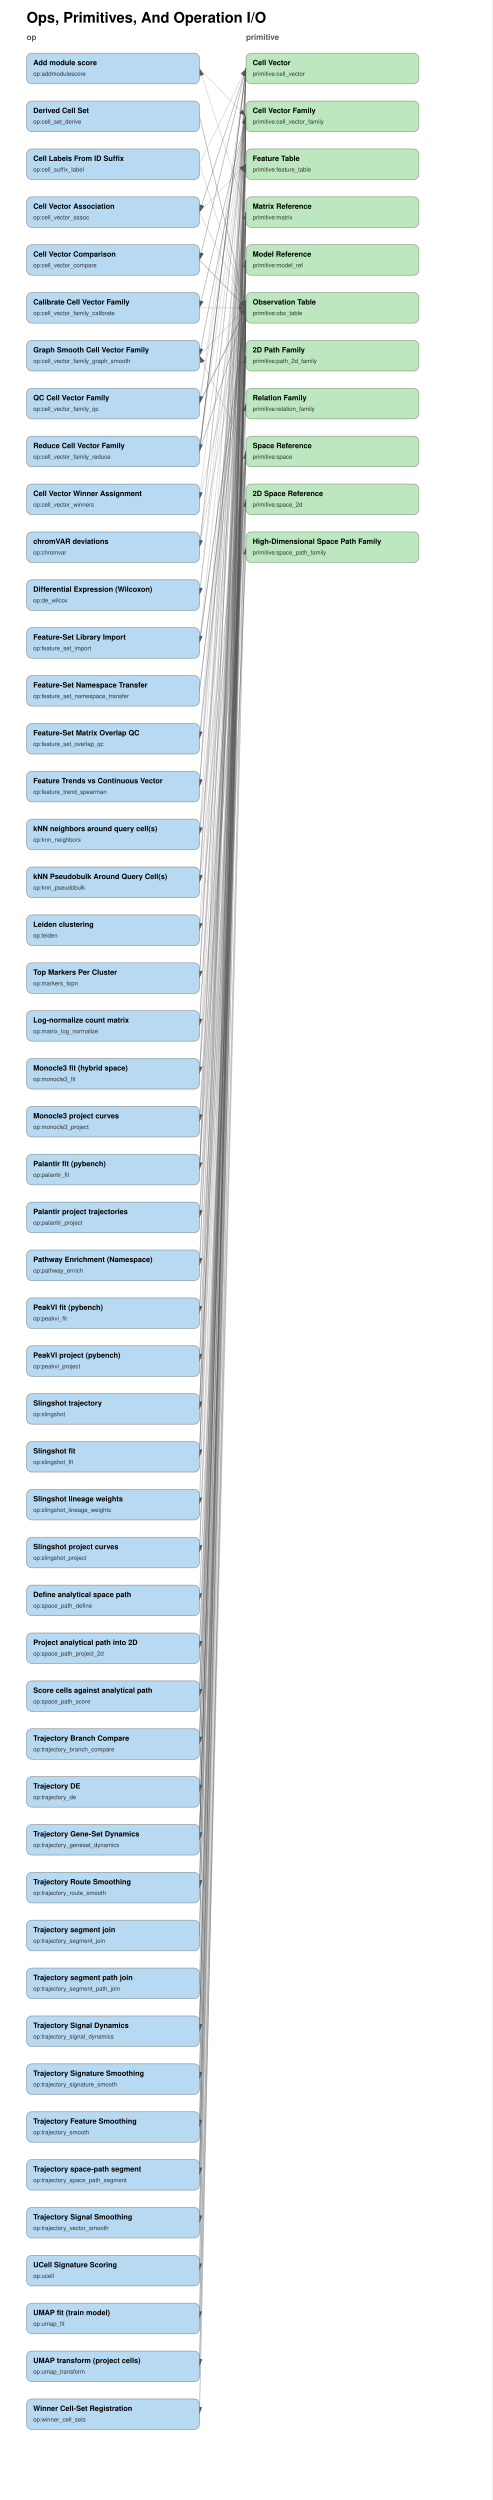
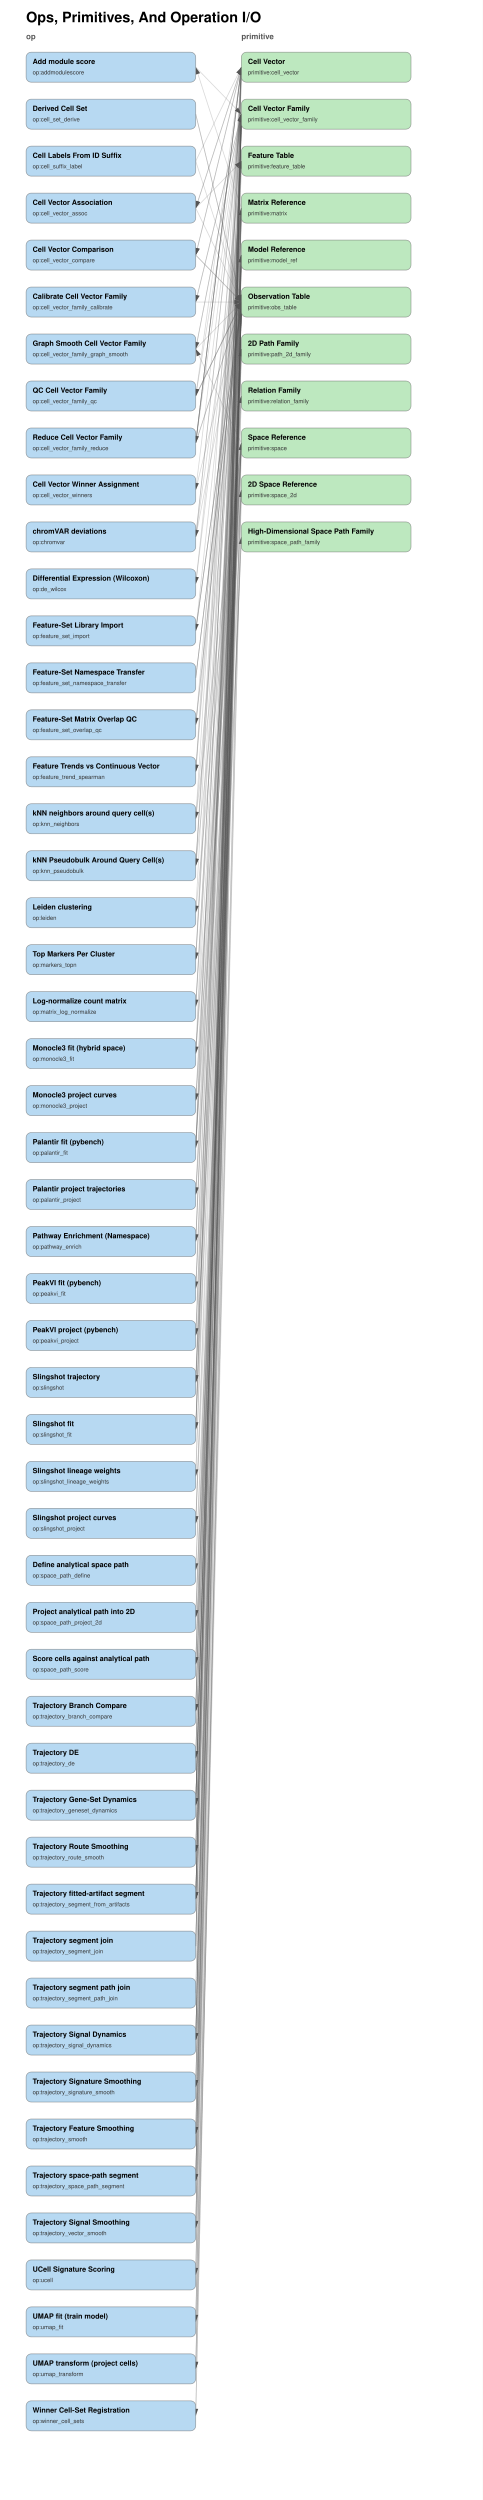
- <svg xmlns="http://www.w3.org/2000/svg" width="740" height="3760" viewBox="0 0 740 3760">
+ <svg xmlns="http://www.w3.org/2000/svg" width="740" height="3832" viewBox="0 0 740 3832">
  <rect width="100%" height="100%" fill="white" />
  <defs>
    <marker id="arrow" markerWidth="10" markerHeight="10" refX="9" refY="3" orient="auto" markerUnits="strokeWidth">
      <path d="M0,0 L0,6 L9,3 z" fill="#555" />
    </marker>
  </defs>
  <text x="40" y="34" font-family="Helvetica,Arial,sans-serif" font-size="22" font-weight="700">Ops, Primitives, And Operation I/O</text>
  <text x="40" y="60" font-family="Helvetica,Arial,sans-serif" font-size="12" font-weight="700" fill="#555">op</text>
  <text x="370" y="60" font-family="Helvetica,Arial,sans-serif" font-size="12" font-weight="700" fill="#555">primitive</text>
  <line x1="370" y1="103" x2="300" y2="319" stroke="#555" stroke-opacity="0.22" stroke-width="1.2" marker-end="url(#arrow)" />
  <line x1="370" y1="103" x2="300" y2="319" stroke="#555" stroke-opacity="0.22" stroke-width="1.2" marker-end="url(#arrow)" />
  <line x1="370" y1="103" x2="300" y2="391" stroke="#555" stroke-opacity="0.22" stroke-width="1.2" marker-end="url(#arrow)" />
  <line x1="370" y1="103" x2="300" y2="391" stroke="#555" stroke-opacity="0.22" stroke-width="1.2" marker-end="url(#arrow)" />
  <line x1="370" y1="103" x2="300" y2="607" stroke="#555" stroke-opacity="0.22" stroke-width="1.2" marker-end="url(#arrow)" />
  <line x1="370" y1="103" x2="300" y2="1183" stroke="#555" stroke-opacity="0.22" stroke-width="1.2" marker-end="url(#arrow)" />
  <line x1="370" y1="103" x2="300" y2="1471" stroke="#555" stroke-opacity="0.22" stroke-width="1.2" marker-end="url(#arrow)" />
  <line x1="370" y1="103" x2="300" y2="2119" stroke="#555" stroke-opacity="0.22" stroke-width="1.2" marker-end="url(#arrow)" />
  <line x1="370" y1="103" x2="300" y2="2191" stroke="#555" stroke-opacity="0.22" stroke-width="1.2" marker-end="url(#arrow)" />
  <line x1="370" y1="103" x2="300" y2="2839" stroke="#555" stroke-opacity="0.22" stroke-width="1.2" marker-end="url(#arrow)" />
  <line x1="370" y1="175" x2="300" y2="463" stroke="#555" stroke-opacity="0.22" stroke-width="1.2" marker-end="url(#arrow)" />
  <line x1="370" y1="175" x2="300" y2="535" stroke="#555" stroke-opacity="0.22" stroke-width="1.2" marker-end="url(#arrow)" />
  <line x1="370" y1="175" x2="300" y2="607" stroke="#555" stroke-opacity="0.22" stroke-width="1.2" marker-end="url(#arrow)" />
  <line x1="370" y1="175" x2="300" y2="679" stroke="#555" stroke-opacity="0.22" stroke-width="1.2" marker-end="url(#arrow)" />
  <line x1="370" y1="175" x2="300" y2="751" stroke="#555" stroke-opacity="0.22" stroke-width="1.2" marker-end="url(#arrow)" />
  <line x1="370" y1="175" x2="300" y2="2623" stroke="#555" stroke-opacity="0.22" stroke-width="1.2" marker-end="url(#arrow)" />
  <line x1="370" y1="175" x2="300" y2="2767" stroke="#555" stroke-opacity="0.22" stroke-width="1.2" marker-end="url(#arrow)" />
-   <line x1="370" y1="175" x2="300" y2="3055" stroke="#555" stroke-opacity="0.22" stroke-width="1.2" marker-end="url(#arrow)" />
-   <line x1="370" y1="175" x2="300" y2="3055" stroke="#555" stroke-opacity="0.22" stroke-width="1.2" marker-end="url(#arrow)" />
-   <line x1="370" y1="175" x2="300" y2="3271" stroke="#555" stroke-opacity="0.22" stroke-width="1.2" marker-end="url(#arrow)" />
+   <line x1="370" y1="175" x2="300" y2="2911" stroke="#555" stroke-opacity="0.22" stroke-width="1.2" marker-end="url(#arrow)" />
+   <line x1="370" y1="175" x2="300" y2="2911" stroke="#555" stroke-opacity="0.22" stroke-width="1.2" marker-end="url(#arrow)" />
+   <line x1="370" y1="175" x2="300" y2="2911" stroke="#555" stroke-opacity="0.22" stroke-width="1.2" marker-end="url(#arrow)" />
+   <line x1="370" y1="175" x2="300" y2="3127" stroke="#555" stroke-opacity="0.22" stroke-width="1.2" marker-end="url(#arrow)" />
+   <line x1="370" y1="175" x2="300" y2="3127" stroke="#555" stroke-opacity="0.22" stroke-width="1.2" marker-end="url(#arrow)" />
  <line x1="370" y1="175" x2="300" y2="3343" stroke="#555" stroke-opacity="0.22" stroke-width="1.2" marker-end="url(#arrow)" />
+   <line x1="370" y1="175" x2="300" y2="3415" stroke="#555" stroke-opacity="0.22" stroke-width="1.2" marker-end="url(#arrow)" />
  <line x1="370" y1="247" x2="300" y2="1903" stroke="#555" stroke-opacity="0.22" stroke-width="1.2" marker-end="url(#arrow)" />
  <line x1="370" y1="319" x2="300" y2="103" stroke="#555" stroke-opacity="0.22" stroke-width="1.2" marker-end="url(#arrow)" />
  <line x1="370" y1="319" x2="300" y2="823" stroke="#555" stroke-opacity="0.22" stroke-width="1.2" marker-end="url(#arrow)" />
  <line x1="370" y1="319" x2="300" y2="895" stroke="#555" stroke-opacity="0.22" stroke-width="1.2" marker-end="url(#arrow)" />
  <line x1="370" y1="319" x2="300" y2="967" stroke="#555" stroke-opacity="0.22" stroke-width="1.2" marker-end="url(#arrow)" />
  <line x1="370" y1="319" x2="300" y2="1111" stroke="#555" stroke-opacity="0.22" stroke-width="1.2" marker-end="url(#arrow)" />
  <line x1="370" y1="319" x2="300" y2="1183" stroke="#555" stroke-opacity="0.22" stroke-width="1.2" marker-end="url(#arrow)" />
  <line x1="370" y1="319" x2="300" y2="1327" stroke="#555" stroke-opacity="0.22" stroke-width="1.2" marker-end="url(#arrow)" />
  <line x1="370" y1="319" x2="300" y2="1471" stroke="#555" stroke-opacity="0.22" stroke-width="1.2" marker-end="url(#arrow)" />
  <line x1="370" y1="319" x2="300" y2="1543" stroke="#555" stroke-opacity="0.22" stroke-width="1.2" marker-end="url(#arrow)" />
  <line x1="370" y1="319" x2="300" y2="1903" stroke="#555" stroke-opacity="0.22" stroke-width="1.2" marker-end="url(#arrow)" />
  <line x1="370" y1="319" x2="300" y2="1975" stroke="#555" stroke-opacity="0.22" stroke-width="1.2" marker-end="url(#arrow)" />
  <line x1="370" y1="319" x2="300" y2="2047" stroke="#555" stroke-opacity="0.22" stroke-width="1.2" marker-end="url(#arrow)" />
  <line x1="370" y1="319" x2="300" y2="2623" stroke="#555" stroke-opacity="0.22" stroke-width="1.2" marker-end="url(#arrow)" />
  <line x1="370" y1="319" x2="300" y2="2695" stroke="#555" stroke-opacity="0.22" stroke-width="1.2" marker-end="url(#arrow)" />
  <line x1="370" y1="319" x2="300" y2="2767" stroke="#555" stroke-opacity="0.22" stroke-width="1.2" marker-end="url(#arrow)" />
  <line x1="370" y1="319" x2="300" y2="2839" stroke="#555" stroke-opacity="0.22" stroke-width="1.2" marker-end="url(#arrow)" />
-   <line x1="370" y1="319" x2="300" y2="3127" stroke="#555" stroke-opacity="0.22" stroke-width="1.2" marker-end="url(#arrow)" />
  <line x1="370" y1="319" x2="300" y2="3199" stroke="#555" stroke-opacity="0.22" stroke-width="1.2" marker-end="url(#arrow)" />
-   <line x1="370" y1="319" x2="300" y2="3415" stroke="#555" stroke-opacity="0.22" stroke-width="1.2" marker-end="url(#arrow)" />
+   <line x1="370" y1="319" x2="300" y2="3271" stroke="#555" stroke-opacity="0.22" stroke-width="1.2" marker-end="url(#arrow)" />
+   <line x1="370" y1="319" x2="300" y2="3487" stroke="#555" stroke-opacity="0.22" stroke-width="1.2" marker-end="url(#arrow)" />
  <line x1="370" y1="391" x2="300" y2="1687" stroke="#555" stroke-opacity="0.22" stroke-width="1.2" marker-end="url(#arrow)" />
  <line x1="370" y1="391" x2="300" y2="1831" stroke="#555" stroke-opacity="0.22" stroke-width="1.2" marker-end="url(#arrow)" />
  <line x1="370" y1="391" x2="300" y2="2047" stroke="#555" stroke-opacity="0.22" stroke-width="1.2" marker-end="url(#arrow)" />
  <line x1="370" y1="391" x2="300" y2="2263" stroke="#555" stroke-opacity="0.22" stroke-width="1.2" marker-end="url(#arrow)" />
  <line x1="370" y1="391" x2="300" y2="2335" stroke="#555" stroke-opacity="0.22" stroke-width="1.2" marker-end="url(#arrow)" />
  <line x1="370" y1="391" x2="300" y2="2695" stroke="#555" stroke-opacity="0.22" stroke-width="1.2" marker-end="url(#arrow)" />
  <line x1="370" y1="391" x2="300" y2="2767" stroke="#555" stroke-opacity="0.22" stroke-width="1.2" marker-end="url(#arrow)" />
-   <line x1="370" y1="391" x2="300" y2="3055" stroke="#555" stroke-opacity="0.22" stroke-width="1.2" marker-end="url(#arrow)" />
+   <line x1="370" y1="391" x2="300" y2="2911" stroke="#555" stroke-opacity="0.22" stroke-width="1.2" marker-end="url(#arrow)" />
  <line x1="370" y1="391" x2="300" y2="3127" stroke="#555" stroke-opacity="0.22" stroke-width="1.2" marker-end="url(#arrow)" />
  <line x1="370" y1="391" x2="300" y2="3199" stroke="#555" stroke-opacity="0.22" stroke-width="1.2" marker-end="url(#arrow)" />
-   <line x1="370" y1="391" x2="300" y2="3343" stroke="#555" stroke-opacity="0.22" stroke-width="1.2" marker-end="url(#arrow)" />
-   <line x1="370" y1="391" x2="300" y2="3559" stroke="#555" stroke-opacity="0.22" stroke-width="1.2" marker-end="url(#arrow)" />
-   <line x1="370" y1="463" x2="300" y2="3631" stroke="#555" stroke-opacity="0.22" stroke-width="1.2" marker-end="url(#arrow)" />
-   <line x1="370" y1="535" x2="300" y2="3271" stroke="#555" stroke-opacity="0.22" stroke-width="1.2" marker-end="url(#arrow)" />
+   <line x1="370" y1="391" x2="300" y2="3271" stroke="#555" stroke-opacity="0.22" stroke-width="1.2" marker-end="url(#arrow)" />
+   <line x1="370" y1="391" x2="300" y2="3415" stroke="#555" stroke-opacity="0.22" stroke-width="1.2" marker-end="url(#arrow)" />
+   <line x1="370" y1="391" x2="300" y2="3631" stroke="#555" stroke-opacity="0.22" stroke-width="1.2" marker-end="url(#arrow)" />
+   <line x1="370" y1="463" x2="300" y2="3703" stroke="#555" stroke-opacity="0.22" stroke-width="1.2" marker-end="url(#arrow)" />
+   <line x1="370" y1="535" x2="300" y2="2911" stroke="#555" stroke-opacity="0.22" stroke-width="1.2" marker-end="url(#arrow)" />
+   <line x1="370" y1="535" x2="300" y2="3343" stroke="#555" stroke-opacity="0.22" stroke-width="1.2" marker-end="url(#arrow)" />
  <line x1="370" y1="607" x2="300" y2="2623" stroke="#555" stroke-opacity="0.22" stroke-width="1.2" marker-end="url(#arrow)" />
  <line x1="370" y1="607" x2="300" y2="2839" stroke="#555" stroke-opacity="0.22" stroke-width="1.2" marker-end="url(#arrow)" />
  <line x1="370" y1="679" x2="300" y2="535" stroke="#555" stroke-opacity="0.22" stroke-width="1.2" marker-end="url(#arrow)" />
  <line x1="370" y1="679" x2="300" y2="1255" stroke="#555" stroke-opacity="0.22" stroke-width="1.2" marker-end="url(#arrow)" />
  <line x1="370" y1="679" x2="300" y2="1327" stroke="#555" stroke-opacity="0.22" stroke-width="1.2" marker-end="url(#arrow)" />
  <line x1="370" y1="679" x2="300" y2="1399" stroke="#555" stroke-opacity="0.22" stroke-width="1.2" marker-end="url(#arrow)" />
  <line x1="370" y1="679" x2="300" y2="1615" stroke="#555" stroke-opacity="0.22" stroke-width="1.2" marker-end="url(#arrow)" />
  <line x1="370" y1="679" x2="300" y2="1759" stroke="#555" stroke-opacity="0.22" stroke-width="1.2" marker-end="url(#arrow)" />
  <line x1="370" y1="679" x2="300" y2="2119" stroke="#555" stroke-opacity="0.22" stroke-width="1.2" marker-end="url(#arrow)" />
  <line x1="370" y1="679" x2="300" y2="2119" stroke="#555" stroke-opacity="0.22" stroke-width="1.2" marker-end="url(#arrow)" />
  <line x1="370" y1="679" x2="300" y2="2191" stroke="#555" stroke-opacity="0.22" stroke-width="1.2" marker-end="url(#arrow)" />
  <line x1="370" y1="679" x2="300" y2="2407" stroke="#555" stroke-opacity="0.22" stroke-width="1.2" marker-end="url(#arrow)" />
  <line x1="370" y1="679" x2="300" y2="2551" stroke="#555" stroke-opacity="0.22" stroke-width="1.2" marker-end="url(#arrow)" />
-   <line x1="370" y1="679" x2="300" y2="3487" stroke="#555" stroke-opacity="0.22" stroke-width="1.2" marker-end="url(#arrow)" />
  <line x1="370" y1="679" x2="300" y2="3559" stroke="#555" stroke-opacity="0.22" stroke-width="1.2" marker-end="url(#arrow)" />
+   <line x1="370" y1="679" x2="300" y2="3631" stroke="#555" stroke-opacity="0.22" stroke-width="1.2" marker-end="url(#arrow)" />
  <line x1="370" y1="751" x2="300" y2="1687" stroke="#555" stroke-opacity="0.22" stroke-width="1.2" marker-end="url(#arrow)" />
  <line x1="370" y1="751" x2="300" y2="1831" stroke="#555" stroke-opacity="0.22" stroke-width="1.2" marker-end="url(#arrow)" />
  <line x1="370" y1="751" x2="300" y2="2335" stroke="#555" stroke-opacity="0.22" stroke-width="1.2" marker-end="url(#arrow)" />
  <line x1="370" y1="751" x2="300" y2="2479" stroke="#555" stroke-opacity="0.22" stroke-width="1.2" marker-end="url(#arrow)" />
  <line x1="370" y1="823" x2="300" y2="2479" stroke="#555" stroke-opacity="0.22" stroke-width="1.2" marker-end="url(#arrow)" />
  <line x1="370" y1="823" x2="300" y2="2551" stroke="#555" stroke-opacity="0.22" stroke-width="1.2" marker-end="url(#arrow)" />
  <line x1="300" y1="103" x2="370" y2="175" stroke="#555" stroke-opacity="0.22" stroke-width="1.2" marker-end="url(#arrow)" />
  <line x1="300" y1="175" x2="370" y2="463" stroke="#555" stroke-opacity="0.22" stroke-width="1.2" marker-end="url(#arrow)" />
  <line x1="300" y1="175" x2="370" y2="463" stroke="#555" stroke-opacity="0.22" stroke-width="1.2" marker-end="url(#arrow)" />
  <line x1="300" y1="247" x2="370" y2="103" stroke="#555" stroke-opacity="0.22" stroke-width="1.2" marker-end="url(#arrow)" />
  <line x1="300" y1="247" x2="370" y2="463" stroke="#555" stroke-opacity="0.22" stroke-width="1.2" marker-end="url(#arrow)" />
  <line x1="300" y1="319" x2="370" y2="247" stroke="#555" stroke-opacity="0.22" stroke-width="1.2" marker-end="url(#arrow)" />
  <line x1="300" y1="319" x2="370" y2="463" stroke="#555" stroke-opacity="0.22" stroke-width="1.2" marker-end="url(#arrow)" />
  <line x1="300" y1="391" x2="370" y2="463" stroke="#555" stroke-opacity="0.22" stroke-width="1.2" marker-end="url(#arrow)" />
  <line x1="300" y1="391" x2="370" y2="463" stroke="#555" stroke-opacity="0.22" stroke-width="1.2" marker-end="url(#arrow)" />
  <line x1="300" y1="463" x2="370" y2="175" stroke="#555" stroke-opacity="0.22" stroke-width="1.2" marker-end="url(#arrow)" />
  <line x1="300" y1="463" x2="370" y2="463" stroke="#555" stroke-opacity="0.22" stroke-width="1.2" marker-end="url(#arrow)" />
  <line x1="300" y1="535" x2="370" y2="175" stroke="#555" stroke-opacity="0.22" stroke-width="1.2" marker-end="url(#arrow)" />
  <line x1="300" y1="535" x2="370" y2="463" stroke="#555" stroke-opacity="0.22" stroke-width="1.2" marker-end="url(#arrow)" />
  <line x1="300" y1="607" x2="370" y2="463" stroke="#555" stroke-opacity="0.22" stroke-width="1.2" marker-end="url(#arrow)" />
  <line x1="300" y1="607" x2="370" y2="463" stroke="#555" stroke-opacity="0.22" stroke-width="1.2" marker-end="url(#arrow)" />
  <line x1="300" y1="607" x2="370" y2="463" stroke="#555" stroke-opacity="0.22" stroke-width="1.2" marker-end="url(#arrow)" />
  <line x1="300" y1="679" x2="370" y2="103" stroke="#555" stroke-opacity="0.22" stroke-width="1.2" marker-end="url(#arrow)" />
  <line x1="300" y1="679" x2="370" y2="103" stroke="#555" stroke-opacity="0.22" stroke-width="1.2" marker-end="url(#arrow)" />
  <line x1="300" y1="679" x2="370" y2="103" stroke="#555" stroke-opacity="0.22" stroke-width="1.2" marker-end="url(#arrow)" />
  <line x1="300" y1="679" x2="370" y2="103" stroke="#555" stroke-opacity="0.22" stroke-width="1.2" marker-end="url(#arrow)" />
  <line x1="300" y1="679" x2="370" y2="103" stroke="#555" stroke-opacity="0.22" stroke-width="1.2" marker-end="url(#arrow)" />
  <line x1="300" y1="679" x2="370" y2="463" stroke="#555" stroke-opacity="0.22" stroke-width="1.2" marker-end="url(#arrow)" />
  <line x1="300" y1="679" x2="370" y2="463" stroke="#555" stroke-opacity="0.22" stroke-width="1.2" marker-end="url(#arrow)" />
  <line x1="300" y1="751" x2="370" y2="463" stroke="#555" stroke-opacity="0.22" stroke-width="1.2" marker-end="url(#arrow)" />
  <line x1="300" y1="823" x2="370" y2="175" stroke="#555" stroke-opacity="0.22" stroke-width="1.2" marker-end="url(#arrow)" />
  <line x1="300" y1="823" x2="370" y2="175" stroke="#555" stroke-opacity="0.22" stroke-width="1.2" marker-end="url(#arrow)" />
  <line x1="300" y1="823" x2="370" y2="463" stroke="#555" stroke-opacity="0.22" stroke-width="1.2" marker-end="url(#arrow)" />
  <line x1="300" y1="895" x2="370" y2="247" stroke="#555" stroke-opacity="0.22" stroke-width="1.2" marker-end="url(#arrow)" />
  <line x1="300" y1="967" x2="370" y2="463" stroke="#555" stroke-opacity="0.22" stroke-width="1.2" marker-end="url(#arrow)" />
  <line x1="300" y1="967" x2="370" y2="463" stroke="#555" stroke-opacity="0.22" stroke-width="1.2" marker-end="url(#arrow)" />
  <line x1="300" y1="967" x2="370" y2="463" stroke="#555" stroke-opacity="0.22" stroke-width="1.2" marker-end="url(#arrow)" />
  <line x1="300" y1="1039" x2="370" y2="463" stroke="#555" stroke-opacity="0.22" stroke-width="1.2" marker-end="url(#arrow)" />
  <line x1="300" y1="1039" x2="370" y2="463" stroke="#555" stroke-opacity="0.22" stroke-width="1.2" marker-end="url(#arrow)" />
  <line x1="300" y1="1039" x2="370" y2="463" stroke="#555" stroke-opacity="0.22" stroke-width="1.2" marker-end="url(#arrow)" />
  <line x1="300" y1="1111" x2="370" y2="463" stroke="#555" stroke-opacity="0.22" stroke-width="1.2" marker-end="url(#arrow)" />
  <line x1="300" y1="1111" x2="370" y2="463" stroke="#555" stroke-opacity="0.22" stroke-width="1.2" marker-end="url(#arrow)" />
  <line x1="300" y1="1183" x2="370" y2="247" stroke="#555" stroke-opacity="0.22" stroke-width="1.2" marker-end="url(#arrow)" />
  <line x1="300" y1="1255" x2="370" y2="175" stroke="#555" stroke-opacity="0.22" stroke-width="1.2" marker-end="url(#arrow)" />
  <line x1="300" y1="1255" x2="370" y2="463" stroke="#555" stroke-opacity="0.22" stroke-width="1.2" marker-end="url(#arrow)" />
  <line x1="300" y1="1327" x2="370" y2="175" stroke="#555" stroke-opacity="0.22" stroke-width="1.2" marker-end="url(#arrow)" />
  <line x1="300" y1="1327" x2="370" y2="247" stroke="#555" stroke-opacity="0.22" stroke-width="1.2" marker-end="url(#arrow)" />
  <line x1="300" y1="1399" x2="370" y2="103" stroke="#555" stroke-opacity="0.22" stroke-width="1.2" marker-end="url(#arrow)" />
  <line x1="300" y1="1471" x2="370" y2="247" stroke="#555" stroke-opacity="0.22" stroke-width="1.2" marker-end="url(#arrow)" />
  <line x1="300" y1="1543" x2="370" y2="319" stroke="#555" stroke-opacity="0.22" stroke-width="1.2" marker-end="url(#arrow)" />
  <line x1="300" y1="1543" x2="370" y2="463" stroke="#555" stroke-opacity="0.22" stroke-width="1.2" marker-end="url(#arrow)" />
  <line x1="300" y1="1615" x2="370" y2="103" stroke="#555" stroke-opacity="0.22" stroke-width="1.2" marker-end="url(#arrow)" />
  <line x1="300" y1="1615" x2="370" y2="391" stroke="#555" stroke-opacity="0.22" stroke-width="1.2" marker-end="url(#arrow)" />
  <line x1="300" y1="1615" x2="370" y2="607" stroke="#555" stroke-opacity="0.22" stroke-width="1.2" marker-end="url(#arrow)" />
  <line x1="300" y1="1687" x2="370" y2="535" stroke="#555" stroke-opacity="0.22" stroke-width="1.2" marker-end="url(#arrow)" />
  <line x1="300" y1="1759" x2="370" y2="103" stroke="#555" stroke-opacity="0.22" stroke-width="1.2" marker-end="url(#arrow)" />
  <line x1="300" y1="1759" x2="370" y2="103" stroke="#555" stroke-opacity="0.22" stroke-width="1.2" marker-end="url(#arrow)" />
  <line x1="300" y1="1759" x2="370" y2="391" stroke="#555" stroke-opacity="0.22" stroke-width="1.2" marker-end="url(#arrow)" />
  <line x1="300" y1="1759" x2="370" y2="463" stroke="#555" stroke-opacity="0.22" stroke-width="1.2" marker-end="url(#arrow)" />
  <line x1="300" y1="1759" x2="370" y2="607" stroke="#555" stroke-opacity="0.22" stroke-width="1.2" marker-end="url(#arrow)" />
  <line x1="300" y1="1831" x2="370" y2="535" stroke="#555" stroke-opacity="0.22" stroke-width="1.2" marker-end="url(#arrow)" />
  <line x1="300" y1="1903" x2="370" y2="463" stroke="#555" stroke-opacity="0.22" stroke-width="1.2" marker-end="url(#arrow)" />
  <line x1="300" y1="1975" x2="370" y2="391" stroke="#555" stroke-opacity="0.22" stroke-width="1.2" marker-end="url(#arrow)" />
  <line x1="300" y1="1975" x2="370" y2="679" stroke="#555" stroke-opacity="0.22" stroke-width="1.2" marker-end="url(#arrow)" />
  <line x1="300" y1="2047" x2="370" y2="679" stroke="#555" stroke-opacity="0.22" stroke-width="1.2" marker-end="url(#arrow)" />
  <line x1="300" y1="2119" x2="370" y2="175" stroke="#555" stroke-opacity="0.22" stroke-width="1.2" marker-end="url(#arrow)" />
  <line x1="300" y1="2119" x2="370" y2="535" stroke="#555" stroke-opacity="0.22" stroke-width="1.2" marker-end="url(#arrow)" />
  <line x1="300" y1="2191" x2="370" y2="175" stroke="#555" stroke-opacity="0.22" stroke-width="1.2" marker-end="url(#arrow)" />
  <line x1="300" y1="2191" x2="370" y2="175" stroke="#555" stroke-opacity="0.22" stroke-width="1.2" marker-end="url(#arrow)" />
  <line x1="300" y1="2191" x2="370" y2="391" stroke="#555" stroke-opacity="0.22" stroke-width="1.2" marker-end="url(#arrow)" />
  <line x1="300" y1="2263" x2="370" y2="175" stroke="#555" stroke-opacity="0.22" stroke-width="1.2" marker-end="url(#arrow)" />
  <line x1="300" y1="2335" x2="370" y2="535" stroke="#555" stroke-opacity="0.22" stroke-width="1.2" marker-end="url(#arrow)" />
  <line x1="300" y1="2407" x2="370" y2="823" stroke="#555" stroke-opacity="0.22" stroke-width="1.2" marker-end="url(#arrow)" />
  <line x1="300" y1="2479" x2="370" y2="535" stroke="#555" stroke-opacity="0.22" stroke-width="1.2" marker-end="url(#arrow)" />
  <line x1="300" y1="2551" x2="370" y2="175" stroke="#555" stroke-opacity="0.22" stroke-width="1.2" marker-end="url(#arrow)" />
  <line x1="300" y1="2551" x2="370" y2="463" stroke="#555" stroke-opacity="0.22" stroke-width="1.2" marker-end="url(#arrow)" />
  <line x1="300" y1="2623" x2="370" y2="247" stroke="#555" stroke-opacity="0.22" stroke-width="1.2" marker-end="url(#arrow)" />
  <line x1="300" y1="2623" x2="370" y2="463" stroke="#555" stroke-opacity="0.22" stroke-width="1.2" marker-end="url(#arrow)" />
  <line x1="300" y1="2695" x2="370" y2="247" stroke="#555" stroke-opacity="0.22" stroke-width="1.2" marker-end="url(#arrow)" />
  <line x1="300" y1="2695" x2="370" y2="463" stroke="#555" stroke-opacity="0.22" stroke-width="1.2" marker-end="url(#arrow)" />
  <line x1="300" y1="2767" x2="370" y2="463" stroke="#555" stroke-opacity="0.22" stroke-width="1.2" marker-end="url(#arrow)" />
  <line x1="300" y1="2767" x2="370" y2="463" stroke="#555" stroke-opacity="0.22" stroke-width="1.2" marker-end="url(#arrow)" />
  <line x1="300" y1="2767" x2="370" y2="463" stroke="#555" stroke-opacity="0.22" stroke-width="1.2" marker-end="url(#arrow)" />
  <line x1="300" y1="2767" x2="370" y2="463" stroke="#555" stroke-opacity="0.22" stroke-width="1.2" marker-end="url(#arrow)" />
  <line x1="300" y1="2767" x2="370" y2="463" stroke="#555" stroke-opacity="0.22" stroke-width="1.2" marker-end="url(#arrow)" />
  <line x1="300" y1="2767" x2="370" y2="463" stroke="#555" stroke-opacity="0.22" stroke-width="1.2" marker-end="url(#arrow)" />
  <line x1="300" y1="2839" x2="370" y2="463" stroke="#555" stroke-opacity="0.22" stroke-width="1.2" marker-end="url(#arrow)" />
  <line x1="300" y1="2839" x2="370" y2="463" stroke="#555" stroke-opacity="0.22" stroke-width="1.2" marker-end="url(#arrow)" />
  <line x1="300" y1="2911" x2="370" y2="103" stroke="#555" stroke-opacity="0.22" stroke-width="1.2" marker-end="url(#arrow)" />
  <line x1="300" y1="2911" x2="370" y2="175" stroke="#555" stroke-opacity="0.22" stroke-width="1.2" marker-end="url(#arrow)" />
+   <line x1="300" y1="2911" x2="370" y2="175" stroke="#555" stroke-opacity="0.22" stroke-width="1.2" marker-end="url(#arrow)" />
  <line x1="300" y1="2911" x2="370" y2="463" stroke="#555" stroke-opacity="0.22" stroke-width="1.2" marker-end="url(#arrow)" />
-   <line x1="300" y1="2911" x2="370" y2="463" stroke="#555" stroke-opacity="0.22" stroke-width="1.2" marker-end="url(#arrow)" />
+   <line x1="300" y1="2983" x2="370" y2="103" stroke="#555" stroke-opacity="0.22" stroke-width="1.2" marker-end="url(#arrow)" />
+   <line x1="300" y1="2983" x2="370" y2="175" stroke="#555" stroke-opacity="0.22" stroke-width="1.2" marker-end="url(#arrow)" />
+   <line x1="300" y1="2983" x2="370" y2="175" stroke="#555" stroke-opacity="0.22" stroke-width="1.2" marker-end="url(#arrow)" />
  <line x1="300" y1="2983" x2="370" y2="463" stroke="#555" stroke-opacity="0.22" stroke-width="1.2" marker-end="url(#arrow)" />
-   <line x1="300" y1="2983" x2="370" y2="535" stroke="#555" stroke-opacity="0.22" stroke-width="1.2" marker-end="url(#arrow)" />
+   <line x1="300" y1="2983" x2="370" y2="463" stroke="#555" stroke-opacity="0.22" stroke-width="1.2" marker-end="url(#arrow)" />
  <line x1="300" y1="3055" x2="370" y2="463" stroke="#555" stroke-opacity="0.22" stroke-width="1.2" marker-end="url(#arrow)" />
-   <line x1="300" y1="3055" x2="370" y2="463" stroke="#555" stroke-opacity="0.22" stroke-width="1.2" marker-end="url(#arrow)" />
-   <line x1="300" y1="3055" x2="370" y2="463" stroke="#555" stroke-opacity="0.22" stroke-width="1.2" marker-end="url(#arrow)" />
-   <line x1="300" y1="3055" x2="370" y2="463" stroke="#555" stroke-opacity="0.22" stroke-width="1.2" marker-end="url(#arrow)" />
+   <line x1="300" y1="3055" x2="370" y2="535" stroke="#555" stroke-opacity="0.22" stroke-width="1.2" marker-end="url(#arrow)" />
+   <line x1="300" y1="3127" x2="370" y2="463" stroke="#555" stroke-opacity="0.22" stroke-width="1.2" marker-end="url(#arrow)" />
+   <line x1="300" y1="3127" x2="370" y2="463" stroke="#555" stroke-opacity="0.22" stroke-width="1.2" marker-end="url(#arrow)" />
  <line x1="300" y1="3127" x2="370" y2="463" stroke="#555" stroke-opacity="0.22" stroke-width="1.2" marker-end="url(#arrow)" />
  <line x1="300" y1="3127" x2="370" y2="463" stroke="#555" stroke-opacity="0.22" stroke-width="1.2" marker-end="url(#arrow)" />
  <line x1="300" y1="3199" x2="370" y2="463" stroke="#555" stroke-opacity="0.22" stroke-width="1.2" marker-end="url(#arrow)" />
  <line x1="300" y1="3199" x2="370" y2="463" stroke="#555" stroke-opacity="0.22" stroke-width="1.2" marker-end="url(#arrow)" />
-   <line x1="300" y1="3271" x2="370" y2="103" stroke="#555" stroke-opacity="0.22" stroke-width="1.2" marker-end="url(#arrow)" />
-   <line x1="300" y1="3271" x2="370" y2="175" stroke="#555" stroke-opacity="0.22" stroke-width="1.2" marker-end="url(#arrow)" />
-   <line x1="300" y1="3271" x2="370" y2="175" stroke="#555" stroke-opacity="0.22" stroke-width="1.2" marker-end="url(#arrow)" />
  <line x1="300" y1="3271" x2="370" y2="463" stroke="#555" stroke-opacity="0.22" stroke-width="1.2" marker-end="url(#arrow)" />
+   <line x1="300" y1="3271" x2="370" y2="463" stroke="#555" stroke-opacity="0.22" stroke-width="1.2" marker-end="url(#arrow)" />
+   <line x1="300" y1="3343" x2="370" y2="103" stroke="#555" stroke-opacity="0.22" stroke-width="1.2" marker-end="url(#arrow)" />
+   <line x1="300" y1="3343" x2="370" y2="175" stroke="#555" stroke-opacity="0.22" stroke-width="1.2" marker-end="url(#arrow)" />
+   <line x1="300" y1="3343" x2="370" y2="175" stroke="#555" stroke-opacity="0.22" stroke-width="1.2" marker-end="url(#arrow)" />
  <line x1="300" y1="3343" x2="370" y2="463" stroke="#555" stroke-opacity="0.22" stroke-width="1.2" marker-end="url(#arrow)" />
-   <line x1="300" y1="3343" x2="370" y2="463" stroke="#555" stroke-opacity="0.22" stroke-width="1.2" marker-end="url(#arrow)" />
-   <line x1="300" y1="3415" x2="370" y2="175" stroke="#555" stroke-opacity="0.22" stroke-width="1.2" marker-end="url(#arrow)" />
  <line x1="300" y1="3415" x2="370" y2="463" stroke="#555" stroke-opacity="0.22" stroke-width="1.2" marker-end="url(#arrow)" />
-   <line x1="300" y1="3487" x2="370" y2="391" stroke="#555" stroke-opacity="0.22" stroke-width="1.2" marker-end="url(#arrow)" />
-   <line x1="300" y1="3487" x2="370" y2="751" stroke="#555" stroke-opacity="0.22" stroke-width="1.2" marker-end="url(#arrow)" />
+   <line x1="300" y1="3415" x2="370" y2="463" stroke="#555" stroke-opacity="0.22" stroke-width="1.2" marker-end="url(#arrow)" />
+   <line x1="300" y1="3487" x2="370" y2="175" stroke="#555" stroke-opacity="0.22" stroke-width="1.2" marker-end="url(#arrow)" />
+   <line x1="300" y1="3487" x2="370" y2="463" stroke="#555" stroke-opacity="0.22" stroke-width="1.2" marker-end="url(#arrow)" />
+   <line x1="300" y1="3559" x2="370" y2="391" stroke="#555" stroke-opacity="0.22" stroke-width="1.2" marker-end="url(#arrow)" />
  <line x1="300" y1="3559" x2="370" y2="751" stroke="#555" stroke-opacity="0.22" stroke-width="1.2" marker-end="url(#arrow)" />
-   <line x1="300" y1="3631" x2="370" y2="463" stroke="#555" stroke-opacity="0.22" stroke-width="1.2" marker-end="url(#arrow)" />
+   <line x1="300" y1="3631" x2="370" y2="751" stroke="#555" stroke-opacity="0.22" stroke-width="1.2" marker-end="url(#arrow)" />
+   <line x1="300" y1="3703" x2="370" y2="463" stroke="#555" stroke-opacity="0.22" stroke-width="1.2" marker-end="url(#arrow)" />
  <g>
    <rect x="40" y="80" width="260" height="46" rx="8" fill="#b7d9f2" stroke="#555" stroke-opacity="0.55" />
    <text x="50" y="98" font-family="Helvetica,Arial,sans-serif" font-size="11" font-weight="700">Add module score</text>
    <text x="50" y="114" font-family="Helvetica,Arial,sans-serif" font-size="9" fill="#333">op:addmodulescore</text>
  </g>
  <g>
    <rect x="40" y="152" width="260" height="46" rx="8" fill="#b7d9f2" stroke="#555" stroke-opacity="0.55" />
    <text x="50" y="170" font-family="Helvetica,Arial,sans-serif" font-size="11" font-weight="700">Derived Cell Set</text>
    <text x="50" y="186" font-family="Helvetica,Arial,sans-serif" font-size="9" fill="#333">op:cell_set_derive</text>
  </g>
  <g>
    <rect x="40" y="224" width="260" height="46" rx="8" fill="#b7d9f2" stroke="#555" stroke-opacity="0.55" />
    <text x="50" y="242" font-family="Helvetica,Arial,sans-serif" font-size="11" font-weight="700">Cell Labels From ID Suffix</text>
    <text x="50" y="258" font-family="Helvetica,Arial,sans-serif" font-size="9" fill="#333">op:cell_suffix_label</text>
  </g>
  <g>
    <rect x="40" y="296" width="260" height="46" rx="8" fill="#b7d9f2" stroke="#555" stroke-opacity="0.55" />
    <text x="50" y="314" font-family="Helvetica,Arial,sans-serif" font-size="11" font-weight="700">Cell Vector Association</text>
    <text x="50" y="330" font-family="Helvetica,Arial,sans-serif" font-size="9" fill="#333">op:cell_vector_assoc</text>
  </g>
  <g>
    <rect x="40" y="368" width="260" height="46" rx="8" fill="#b7d9f2" stroke="#555" stroke-opacity="0.55" />
    <text x="50" y="386" font-family="Helvetica,Arial,sans-serif" font-size="11" font-weight="700">Cell Vector Comparison</text>
    <text x="50" y="402" font-family="Helvetica,Arial,sans-serif" font-size="9" fill="#333">op:cell_vector_compare</text>
  </g>
  <g>
    <rect x="40" y="440" width="260" height="46" rx="8" fill="#b7d9f2" stroke="#555" stroke-opacity="0.55" />
    <text x="50" y="458" font-family="Helvetica,Arial,sans-serif" font-size="11" font-weight="700">Calibrate Cell Vector Family</text>
    <text x="50" y="474" font-family="Helvetica,Arial,sans-serif" font-size="9" fill="#333">op:cell_vector_family_calibrate</text>
  </g>
  <g>
    <rect x="40" y="512" width="260" height="46" rx="8" fill="#b7d9f2" stroke="#555" stroke-opacity="0.55" />
    <text x="50" y="530" font-family="Helvetica,Arial,sans-serif" font-size="11" font-weight="700">Graph Smooth Cell Vector Family</text>
    <text x="50" y="546" font-family="Helvetica,Arial,sans-serif" font-size="9" fill="#333">op:cell_vector_family_graph_smooth</text>
  </g>
  <g>
    <rect x="40" y="584" width="260" height="46" rx="8" fill="#b7d9f2" stroke="#555" stroke-opacity="0.55" />
    <text x="50" y="602" font-family="Helvetica,Arial,sans-serif" font-size="11" font-weight="700">QC Cell Vector Family</text>
    <text x="50" y="618" font-family="Helvetica,Arial,sans-serif" font-size="9" fill="#333">op:cell_vector_family_qc</text>
  </g>
  <g>
    <rect x="40" y="656" width="260" height="46" rx="8" fill="#b7d9f2" stroke="#555" stroke-opacity="0.55" />
    <text x="50" y="674" font-family="Helvetica,Arial,sans-serif" font-size="11" font-weight="700">Reduce Cell Vector Family</text>
    <text x="50" y="690" font-family="Helvetica,Arial,sans-serif" font-size="9" fill="#333">op:cell_vector_family_reduce</text>
  </g>
  <g>
    <rect x="40" y="728" width="260" height="46" rx="8" fill="#b7d9f2" stroke="#555" stroke-opacity="0.55" />
    <text x="50" y="746" font-family="Helvetica,Arial,sans-serif" font-size="11" font-weight="700">Cell Vector Winner Assignment</text>
    <text x="50" y="762" font-family="Helvetica,Arial,sans-serif" font-size="9" fill="#333">op:cell_vector_winners</text>
  </g>
  <g>
    <rect x="40" y="800" width="260" height="46" rx="8" fill="#b7d9f2" stroke="#555" stroke-opacity="0.55" />
    <text x="50" y="818" font-family="Helvetica,Arial,sans-serif" font-size="11" font-weight="700">chromVAR deviations</text>
    <text x="50" y="834" font-family="Helvetica,Arial,sans-serif" font-size="9" fill="#333">op:chromvar</text>
  </g>
  <g>
    <rect x="40" y="872" width="260" height="46" rx="8" fill="#b7d9f2" stroke="#555" stroke-opacity="0.55" />
    <text x="50" y="890" font-family="Helvetica,Arial,sans-serif" font-size="11" font-weight="700">Differential Expression (Wilcoxon)</text>
    <text x="50" y="906" font-family="Helvetica,Arial,sans-serif" font-size="9" fill="#333">op:de_wilcox</text>
  </g>
  <g>
    <rect x="40" y="944" width="260" height="46" rx="8" fill="#b7d9f2" stroke="#555" stroke-opacity="0.55" />
    <text x="50" y="962" font-family="Helvetica,Arial,sans-serif" font-size="11" font-weight="700">Feature-Set Library Import</text>
    <text x="50" y="978" font-family="Helvetica,Arial,sans-serif" font-size="9" fill="#333">op:feature_set_import</text>
  </g>
  <g>
    <rect x="40" y="1016" width="260" height="46" rx="8" fill="#b7d9f2" stroke="#555" stroke-opacity="0.55" />
    <text x="50" y="1034" font-family="Helvetica,Arial,sans-serif" font-size="11" font-weight="700">Feature-Set Namespace Transfer</text>
    <text x="50" y="1050" font-family="Helvetica,Arial,sans-serif" font-size="9" fill="#333">op:feature_set_namespace_transfer</text>
  </g>
  <g>
    <rect x="40" y="1088" width="260" height="46" rx="8" fill="#b7d9f2" stroke="#555" stroke-opacity="0.55" />
    <text x="50" y="1106" font-family="Helvetica,Arial,sans-serif" font-size="11" font-weight="700">Feature-Set Matrix Overlap QC</text>
    <text x="50" y="1122" font-family="Helvetica,Arial,sans-serif" font-size="9" fill="#333">op:feature_set_overlap_qc</text>
  </g>
  <g>
    <rect x="40" y="1160" width="260" height="46" rx="8" fill="#b7d9f2" stroke="#555" stroke-opacity="0.55" />
    <text x="50" y="1178" font-family="Helvetica,Arial,sans-serif" font-size="11" font-weight="700">Feature Trends vs Continuous Vector</text>
    <text x="50" y="1194" font-family="Helvetica,Arial,sans-serif" font-size="9" fill="#333">op:feature_trend_spearman</text>
  </g>
  <g>
    <rect x="40" y="1232" width="260" height="46" rx="8" fill="#b7d9f2" stroke="#555" stroke-opacity="0.55" />
    <text x="50" y="1250" font-family="Helvetica,Arial,sans-serif" font-size="11" font-weight="700">kNN neighbors around query cell(s)</text>
    <text x="50" y="1266" font-family="Helvetica,Arial,sans-serif" font-size="9" fill="#333">op:knn_neighbors</text>
  </g>
  <g>
    <rect x="40" y="1304" width="260" height="46" rx="8" fill="#b7d9f2" stroke="#555" stroke-opacity="0.55" />
    <text x="50" y="1322" font-family="Helvetica,Arial,sans-serif" font-size="11" font-weight="700">kNN Pseudobulk Around Query Cell(s)</text>
    <text x="50" y="1338" font-family="Helvetica,Arial,sans-serif" font-size="9" fill="#333">op:knn_pseudobulk</text>
  </g>
  <g>
    <rect x="40" y="1376" width="260" height="46" rx="8" fill="#b7d9f2" stroke="#555" stroke-opacity="0.55" />
    <text x="50" y="1394" font-family="Helvetica,Arial,sans-serif" font-size="11" font-weight="700">Leiden clustering</text>
    <text x="50" y="1410" font-family="Helvetica,Arial,sans-serif" font-size="9" fill="#333">op:leiden</text>
  </g>
  <g>
    <rect x="40" y="1448" width="260" height="46" rx="8" fill="#b7d9f2" stroke="#555" stroke-opacity="0.55" />
    <text x="50" y="1466" font-family="Helvetica,Arial,sans-serif" font-size="11" font-weight="700">Top Markers Per Cluster</text>
    <text x="50" y="1482" font-family="Helvetica,Arial,sans-serif" font-size="9" fill="#333">op:markers_topn</text>
  </g>
  <g>
    <rect x="40" y="1520" width="260" height="46" rx="8" fill="#b7d9f2" stroke="#555" stroke-opacity="0.55" />
    <text x="50" y="1538" font-family="Helvetica,Arial,sans-serif" font-size="11" font-weight="700">Log-normalize count matrix</text>
    <text x="50" y="1554" font-family="Helvetica,Arial,sans-serif" font-size="9" fill="#333">op:matrix_log_normalize</text>
  </g>
  <g>
    <rect x="40" y="1592" width="260" height="46" rx="8" fill="#b7d9f2" stroke="#555" stroke-opacity="0.55" />
    <text x="50" y="1610" font-family="Helvetica,Arial,sans-serif" font-size="11" font-weight="700">Monocle3 fit (hybrid space)</text>
    <text x="50" y="1626" font-family="Helvetica,Arial,sans-serif" font-size="9" fill="#333">op:monocle3_fit</text>
  </g>
  <g>
    <rect x="40" y="1664" width="260" height="46" rx="8" fill="#b7d9f2" stroke="#555" stroke-opacity="0.55" />
    <text x="50" y="1682" font-family="Helvetica,Arial,sans-serif" font-size="11" font-weight="700">Monocle3 project curves</text>
    <text x="50" y="1698" font-family="Helvetica,Arial,sans-serif" font-size="9" fill="#333">op:monocle3_project</text>
  </g>
  <g>
    <rect x="40" y="1736" width="260" height="46" rx="8" fill="#b7d9f2" stroke="#555" stroke-opacity="0.55" />
    <text x="50" y="1754" font-family="Helvetica,Arial,sans-serif" font-size="11" font-weight="700">Palantir fit (pybench)</text>
    <text x="50" y="1770" font-family="Helvetica,Arial,sans-serif" font-size="9" fill="#333">op:palantir_fit</text>
  </g>
  <g>
    <rect x="40" y="1808" width="260" height="46" rx="8" fill="#b7d9f2" stroke="#555" stroke-opacity="0.55" />
    <text x="50" y="1826" font-family="Helvetica,Arial,sans-serif" font-size="11" font-weight="700">Palantir project trajectories</text>
    <text x="50" y="1842" font-family="Helvetica,Arial,sans-serif" font-size="9" fill="#333">op:palantir_project</text>
  </g>
  <g>
    <rect x="40" y="1880" width="260" height="46" rx="8" fill="#b7d9f2" stroke="#555" stroke-opacity="0.55" />
    <text x="50" y="1898" font-family="Helvetica,Arial,sans-serif" font-size="11" font-weight="700">Pathway Enrichment (Namespace)</text>
    <text x="50" y="1914" font-family="Helvetica,Arial,sans-serif" font-size="9" fill="#333">op:pathway_enrich</text>
  </g>
  <g>
    <rect x="40" y="1952" width="260" height="46" rx="8" fill="#b7d9f2" stroke="#555" stroke-opacity="0.55" />
    <text x="50" y="1970" font-family="Helvetica,Arial,sans-serif" font-size="11" font-weight="700">PeakVI fit (pybench)</text>
    <text x="50" y="1986" font-family="Helvetica,Arial,sans-serif" font-size="9" fill="#333">op:peakvi_fit</text>
  </g>
  <g>
    <rect x="40" y="2024" width="260" height="46" rx="8" fill="#b7d9f2" stroke="#555" stroke-opacity="0.55" />
    <text x="50" y="2042" font-family="Helvetica,Arial,sans-serif" font-size="11" font-weight="700">PeakVI project (pybench)</text>
    <text x="50" y="2058" font-family="Helvetica,Arial,sans-serif" font-size="9" fill="#333">op:peakvi_project</text>
  </g>
  <g>
    <rect x="40" y="2096" width="260" height="46" rx="8" fill="#b7d9f2" stroke="#555" stroke-opacity="0.55" />
    <text x="50" y="2114" font-family="Helvetica,Arial,sans-serif" font-size="11" font-weight="700">Slingshot trajectory</text>
    <text x="50" y="2130" font-family="Helvetica,Arial,sans-serif" font-size="9" fill="#333">op:slingshot</text>
  </g>
  <g>
    <rect x="40" y="2168" width="260" height="46" rx="8" fill="#b7d9f2" stroke="#555" stroke-opacity="0.55" />
    <text x="50" y="2186" font-family="Helvetica,Arial,sans-serif" font-size="11" font-weight="700">Slingshot fit</text>
    <text x="50" y="2202" font-family="Helvetica,Arial,sans-serif" font-size="9" fill="#333">op:slingshot_fit</text>
  </g>
  <g>
    <rect x="40" y="2240" width="260" height="46" rx="8" fill="#b7d9f2" stroke="#555" stroke-opacity="0.55" />
    <text x="50" y="2258" font-family="Helvetica,Arial,sans-serif" font-size="11" font-weight="700">Slingshot lineage weights</text>
    <text x="50" y="2274" font-family="Helvetica,Arial,sans-serif" font-size="9" fill="#333">op:slingshot_lineage_weights</text>
  </g>
  <g>
    <rect x="40" y="2312" width="260" height="46" rx="8" fill="#b7d9f2" stroke="#555" stroke-opacity="0.55" />
    <text x="50" y="2330" font-family="Helvetica,Arial,sans-serif" font-size="11" font-weight="700">Slingshot project curves</text>
    <text x="50" y="2346" font-family="Helvetica,Arial,sans-serif" font-size="9" fill="#333">op:slingshot_project</text>
  </g>
  <g>
    <rect x="40" y="2384" width="260" height="46" rx="8" fill="#b7d9f2" stroke="#555" stroke-opacity="0.55" />
    <text x="50" y="2402" font-family="Helvetica,Arial,sans-serif" font-size="11" font-weight="700">Define analytical space path</text>
    <text x="50" y="2418" font-family="Helvetica,Arial,sans-serif" font-size="9" fill="#333">op:space_path_define</text>
  </g>
  <g>
    <rect x="40" y="2456" width="260" height="46" rx="8" fill="#b7d9f2" stroke="#555" stroke-opacity="0.55" />
    <text x="50" y="2474" font-family="Helvetica,Arial,sans-serif" font-size="11" font-weight="700">Project analytical path into 2D</text>
    <text x="50" y="2490" font-family="Helvetica,Arial,sans-serif" font-size="9" fill="#333">op:space_path_project_2d</text>
  </g>
  <g>
    <rect x="40" y="2528" width="260" height="46" rx="8" fill="#b7d9f2" stroke="#555" stroke-opacity="0.55" />
    <text x="50" y="2546" font-family="Helvetica,Arial,sans-serif" font-size="11" font-weight="700">Score cells against analytical path</text>
    <text x="50" y="2562" font-family="Helvetica,Arial,sans-serif" font-size="9" fill="#333">op:space_path_score</text>
  </g>
  <g>
    <rect x="40" y="2600" width="260" height="46" rx="8" fill="#b7d9f2" stroke="#555" stroke-opacity="0.55" />
    <text x="50" y="2618" font-family="Helvetica,Arial,sans-serif" font-size="11" font-weight="700">Trajectory Branch Compare</text>
    <text x="50" y="2634" font-family="Helvetica,Arial,sans-serif" font-size="9" fill="#333">op:trajectory_branch_compare</text>
  </g>
  <g>
    <rect x="40" y="2672" width="260" height="46" rx="8" fill="#b7d9f2" stroke="#555" stroke-opacity="0.55" />
    <text x="50" y="2690" font-family="Helvetica,Arial,sans-serif" font-size="11" font-weight="700">Trajectory DE</text>
    <text x="50" y="2706" font-family="Helvetica,Arial,sans-serif" font-size="9" fill="#333">op:trajectory_de</text>
  </g>
  <g>
    <rect x="40" y="2744" width="260" height="46" rx="8" fill="#b7d9f2" stroke="#555" stroke-opacity="0.55" />
    <text x="50" y="2762" font-family="Helvetica,Arial,sans-serif" font-size="11" font-weight="700">Trajectory Gene-Set Dynamics</text>
    <text x="50" y="2778" font-family="Helvetica,Arial,sans-serif" font-size="9" fill="#333">op:trajectory_geneset_dynamics</text>
  </g>
  <g>
    <rect x="40" y="2816" width="260" height="46" rx="8" fill="#b7d9f2" stroke="#555" stroke-opacity="0.55" />
    <text x="50" y="2834" font-family="Helvetica,Arial,sans-serif" font-size="11" font-weight="700">Trajectory Route Smoothing</text>
    <text x="50" y="2850" font-family="Helvetica,Arial,sans-serif" font-size="9" fill="#333">op:trajectory_route_smooth</text>
  </g>
  <g>
    <rect x="40" y="2888" width="260" height="46" rx="8" fill="#b7d9f2" stroke="#555" stroke-opacity="0.55" />
-     <text x="50" y="2906" font-family="Helvetica,Arial,sans-serif" font-size="11" font-weight="700">Trajectory segment join</text>
-     <text x="50" y="2922" font-family="Helvetica,Arial,sans-serif" font-size="9" fill="#333">op:trajectory_segment_join</text>
+     <text x="50" y="2906" font-family="Helvetica,Arial,sans-serif" font-size="11" font-weight="700">Trajectory fitted-artifact segment</text>
+     <text x="50" y="2922" font-family="Helvetica,Arial,sans-serif" font-size="9" fill="#333">op:trajectory_segment_from_artifacts</text>
  </g>
  <g>
    <rect x="40" y="2960" width="260" height="46" rx="8" fill="#b7d9f2" stroke="#555" stroke-opacity="0.55" />
-     <text x="50" y="2978" font-family="Helvetica,Arial,sans-serif" font-size="11" font-weight="700">Trajectory segment path join</text>
-     <text x="50" y="2994" font-family="Helvetica,Arial,sans-serif" font-size="9" fill="#333">op:trajectory_segment_path_join</text>
+     <text x="50" y="2978" font-family="Helvetica,Arial,sans-serif" font-size="11" font-weight="700">Trajectory segment join</text>
+     <text x="50" y="2994" font-family="Helvetica,Arial,sans-serif" font-size="9" fill="#333">op:trajectory_segment_join</text>
  </g>
  <g>
    <rect x="40" y="3032" width="260" height="46" rx="8" fill="#b7d9f2" stroke="#555" stroke-opacity="0.55" />
-     <text x="50" y="3050" font-family="Helvetica,Arial,sans-serif" font-size="11" font-weight="700">Trajectory Signal Dynamics</text>
-     <text x="50" y="3066" font-family="Helvetica,Arial,sans-serif" font-size="9" fill="#333">op:trajectory_signal_dynamics</text>
+     <text x="50" y="3050" font-family="Helvetica,Arial,sans-serif" font-size="11" font-weight="700">Trajectory segment path join</text>
+     <text x="50" y="3066" font-family="Helvetica,Arial,sans-serif" font-size="9" fill="#333">op:trajectory_segment_path_join</text>
  </g>
  <g>
    <rect x="40" y="3104" width="260" height="46" rx="8" fill="#b7d9f2" stroke="#555" stroke-opacity="0.55" />
-     <text x="50" y="3122" font-family="Helvetica,Arial,sans-serif" font-size="11" font-weight="700">Trajectory Signature Smoothing</text>
-     <text x="50" y="3138" font-family="Helvetica,Arial,sans-serif" font-size="9" fill="#333">op:trajectory_signature_smooth</text>
+     <text x="50" y="3122" font-family="Helvetica,Arial,sans-serif" font-size="11" font-weight="700">Trajectory Signal Dynamics</text>
+     <text x="50" y="3138" font-family="Helvetica,Arial,sans-serif" font-size="9" fill="#333">op:trajectory_signal_dynamics</text>
  </g>
  <g>
    <rect x="40" y="3176" width="260" height="46" rx="8" fill="#b7d9f2" stroke="#555" stroke-opacity="0.55" />
-     <text x="50" y="3194" font-family="Helvetica,Arial,sans-serif" font-size="11" font-weight="700">Trajectory Feature Smoothing</text>
-     <text x="50" y="3210" font-family="Helvetica,Arial,sans-serif" font-size="9" fill="#333">op:trajectory_smooth</text>
+     <text x="50" y="3194" font-family="Helvetica,Arial,sans-serif" font-size="11" font-weight="700">Trajectory Signature Smoothing</text>
+     <text x="50" y="3210" font-family="Helvetica,Arial,sans-serif" font-size="9" fill="#333">op:trajectory_signature_smooth</text>
  </g>
  <g>
    <rect x="40" y="3248" width="260" height="46" rx="8" fill="#b7d9f2" stroke="#555" stroke-opacity="0.55" />
-     <text x="50" y="3266" font-family="Helvetica,Arial,sans-serif" font-size="11" font-weight="700">Trajectory space-path segment</text>
-     <text x="50" y="3282" font-family="Helvetica,Arial,sans-serif" font-size="9" fill="#333">op:trajectory_space_path_segment</text>
+     <text x="50" y="3266" font-family="Helvetica,Arial,sans-serif" font-size="11" font-weight="700">Trajectory Feature Smoothing</text>
+     <text x="50" y="3282" font-family="Helvetica,Arial,sans-serif" font-size="9" fill="#333">op:trajectory_smooth</text>
  </g>
  <g>
    <rect x="40" y="3320" width="260" height="46" rx="8" fill="#b7d9f2" stroke="#555" stroke-opacity="0.55" />
-     <text x="50" y="3338" font-family="Helvetica,Arial,sans-serif" font-size="11" font-weight="700">Trajectory Signal Smoothing</text>
-     <text x="50" y="3354" font-family="Helvetica,Arial,sans-serif" font-size="9" fill="#333">op:trajectory_vector_smooth</text>
+     <text x="50" y="3338" font-family="Helvetica,Arial,sans-serif" font-size="11" font-weight="700">Trajectory space-path segment</text>
+     <text x="50" y="3354" font-family="Helvetica,Arial,sans-serif" font-size="9" fill="#333">op:trajectory_space_path_segment</text>
  </g>
  <g>
    <rect x="40" y="3392" width="260" height="46" rx="8" fill="#b7d9f2" stroke="#555" stroke-opacity="0.55" />
-     <text x="50" y="3410" font-family="Helvetica,Arial,sans-serif" font-size="11" font-weight="700">UCell Signature Scoring</text>
-     <text x="50" y="3426" font-family="Helvetica,Arial,sans-serif" font-size="9" fill="#333">op:ucell</text>
+     <text x="50" y="3410" font-family="Helvetica,Arial,sans-serif" font-size="11" font-weight="700">Trajectory Signal Smoothing</text>
+     <text x="50" y="3426" font-family="Helvetica,Arial,sans-serif" font-size="9" fill="#333">op:trajectory_vector_smooth</text>
  </g>
  <g>
    <rect x="40" y="3464" width="260" height="46" rx="8" fill="#b7d9f2" stroke="#555" stroke-opacity="0.55" />
-     <text x="50" y="3482" font-family="Helvetica,Arial,sans-serif" font-size="11" font-weight="700">UMAP fit (train model)</text>
-     <text x="50" y="3498" font-family="Helvetica,Arial,sans-serif" font-size="9" fill="#333">op:umap_fit</text>
+     <text x="50" y="3482" font-family="Helvetica,Arial,sans-serif" font-size="11" font-weight="700">UCell Signature Scoring</text>
+     <text x="50" y="3498" font-family="Helvetica,Arial,sans-serif" font-size="9" fill="#333">op:ucell</text>
  </g>
  <g>
    <rect x="40" y="3536" width="260" height="46" rx="8" fill="#b7d9f2" stroke="#555" stroke-opacity="0.55" />
-     <text x="50" y="3554" font-family="Helvetica,Arial,sans-serif" font-size="11" font-weight="700">UMAP transform (project cells)</text>
-     <text x="50" y="3570" font-family="Helvetica,Arial,sans-serif" font-size="9" fill="#333">op:umap_transform</text>
+     <text x="50" y="3554" font-family="Helvetica,Arial,sans-serif" font-size="11" font-weight="700">UMAP fit (train model)</text>
+     <text x="50" y="3570" font-family="Helvetica,Arial,sans-serif" font-size="9" fill="#333">op:umap_fit</text>
  </g>
  <g>
    <rect x="40" y="3608" width="260" height="46" rx="8" fill="#b7d9f2" stroke="#555" stroke-opacity="0.55" />
-     <text x="50" y="3626" font-family="Helvetica,Arial,sans-serif" font-size="11" font-weight="700">Winner Cell-Set Registration</text>
-     <text x="50" y="3642" font-family="Helvetica,Arial,sans-serif" font-size="9" fill="#333">op:winner_cell_sets</text>
+     <text x="50" y="3626" font-family="Helvetica,Arial,sans-serif" font-size="11" font-weight="700">UMAP transform (project cells)</text>
+     <text x="50" y="3642" font-family="Helvetica,Arial,sans-serif" font-size="9" fill="#333">op:umap_transform</text>
+   </g>
+   <g>
+     <rect x="40" y="3680" width="260" height="46" rx="8" fill="#b7d9f2" stroke="#555" stroke-opacity="0.55" />
+     <text x="50" y="3698" font-family="Helvetica,Arial,sans-serif" font-size="11" font-weight="700">Winner Cell-Set Registration</text>
+     <text x="50" y="3714" font-family="Helvetica,Arial,sans-serif" font-size="9" fill="#333">op:winner_cell_sets</text>
  </g>
  <g>
    <rect x="370" y="80" width="260" height="46" rx="8" fill="#bde8bf" stroke="#555" stroke-opacity="0.55" />
    <text x="380" y="98" font-family="Helvetica,Arial,sans-serif" font-size="11" font-weight="700">Cell Vector</text>
    <text x="380" y="114" font-family="Helvetica,Arial,sans-serif" font-size="9" fill="#333">primitive:cell_vector</text>
  </g>
  <g>
    <rect x="370" y="152" width="260" height="46" rx="8" fill="#bde8bf" stroke="#555" stroke-opacity="0.55" />
    <text x="380" y="170" font-family="Helvetica,Arial,sans-serif" font-size="11" font-weight="700">Cell Vector Family</text>
    <text x="380" y="186" font-family="Helvetica,Arial,sans-serif" font-size="9" fill="#333">primitive:cell_vector_family</text>
  </g>
  <g>
    <rect x="370" y="224" width="260" height="46" rx="8" fill="#bde8bf" stroke="#555" stroke-opacity="0.55" />
    <text x="380" y="242" font-family="Helvetica,Arial,sans-serif" font-size="11" font-weight="700">Feature Table</text>
    <text x="380" y="258" font-family="Helvetica,Arial,sans-serif" font-size="9" fill="#333">primitive:feature_table</text>
  </g>
  <g>
    <rect x="370" y="296" width="260" height="46" rx="8" fill="#bde8bf" stroke="#555" stroke-opacity="0.55" />
    <text x="380" y="314" font-family="Helvetica,Arial,sans-serif" font-size="11" font-weight="700">Matrix Reference</text>
    <text x="380" y="330" font-family="Helvetica,Arial,sans-serif" font-size="9" fill="#333">primitive:matrix</text>
  </g>
  <g>
    <rect x="370" y="368" width="260" height="46" rx="8" fill="#bde8bf" stroke="#555" stroke-opacity="0.55" />
    <text x="380" y="386" font-family="Helvetica,Arial,sans-serif" font-size="11" font-weight="700">Model Reference</text>
    <text x="380" y="402" font-family="Helvetica,Arial,sans-serif" font-size="9" fill="#333">primitive:model_ref</text>
  </g>
  <g>
    <rect x="370" y="440" width="260" height="46" rx="8" fill="#bde8bf" stroke="#555" stroke-opacity="0.55" />
    <text x="380" y="458" font-family="Helvetica,Arial,sans-serif" font-size="11" font-weight="700">Observation Table</text>
    <text x="380" y="474" font-family="Helvetica,Arial,sans-serif" font-size="9" fill="#333">primitive:obs_table</text>
  </g>
  <g>
    <rect x="370" y="512" width="260" height="46" rx="8" fill="#bde8bf" stroke="#555" stroke-opacity="0.55" />
    <text x="380" y="530" font-family="Helvetica,Arial,sans-serif" font-size="11" font-weight="700">2D Path Family</text>
    <text x="380" y="546" font-family="Helvetica,Arial,sans-serif" font-size="9" fill="#333">primitive:path_2d_family</text>
  </g>
  <g>
    <rect x="370" y="584" width="260" height="46" rx="8" fill="#bde8bf" stroke="#555" stroke-opacity="0.55" />
    <text x="380" y="602" font-family="Helvetica,Arial,sans-serif" font-size="11" font-weight="700">Relation Family</text>
    <text x="380" y="618" font-family="Helvetica,Arial,sans-serif" font-size="9" fill="#333">primitive:relation_family</text>
  </g>
  <g>
    <rect x="370" y="656" width="260" height="46" rx="8" fill="#bde8bf" stroke="#555" stroke-opacity="0.55" />
    <text x="380" y="674" font-family="Helvetica,Arial,sans-serif" font-size="11" font-weight="700">Space Reference</text>
    <text x="380" y="690" font-family="Helvetica,Arial,sans-serif" font-size="9" fill="#333">primitive:space</text>
  </g>
  <g>
    <rect x="370" y="728" width="260" height="46" rx="8" fill="#bde8bf" stroke="#555" stroke-opacity="0.55" />
    <text x="380" y="746" font-family="Helvetica,Arial,sans-serif" font-size="11" font-weight="700">2D Space Reference</text>
    <text x="380" y="762" font-family="Helvetica,Arial,sans-serif" font-size="9" fill="#333">primitive:space_2d</text>
  </g>
  <g>
    <rect x="370" y="800" width="260" height="46" rx="8" fill="#bde8bf" stroke="#555" stroke-opacity="0.55" />
    <text x="380" y="818" font-family="Helvetica,Arial,sans-serif" font-size="11" font-weight="700">High-Dimensional Space Path Family</text>
    <text x="380" y="834" font-family="Helvetica,Arial,sans-serif" font-size="9" fill="#333">primitive:space_path_family</text>
  </g>
</svg>
